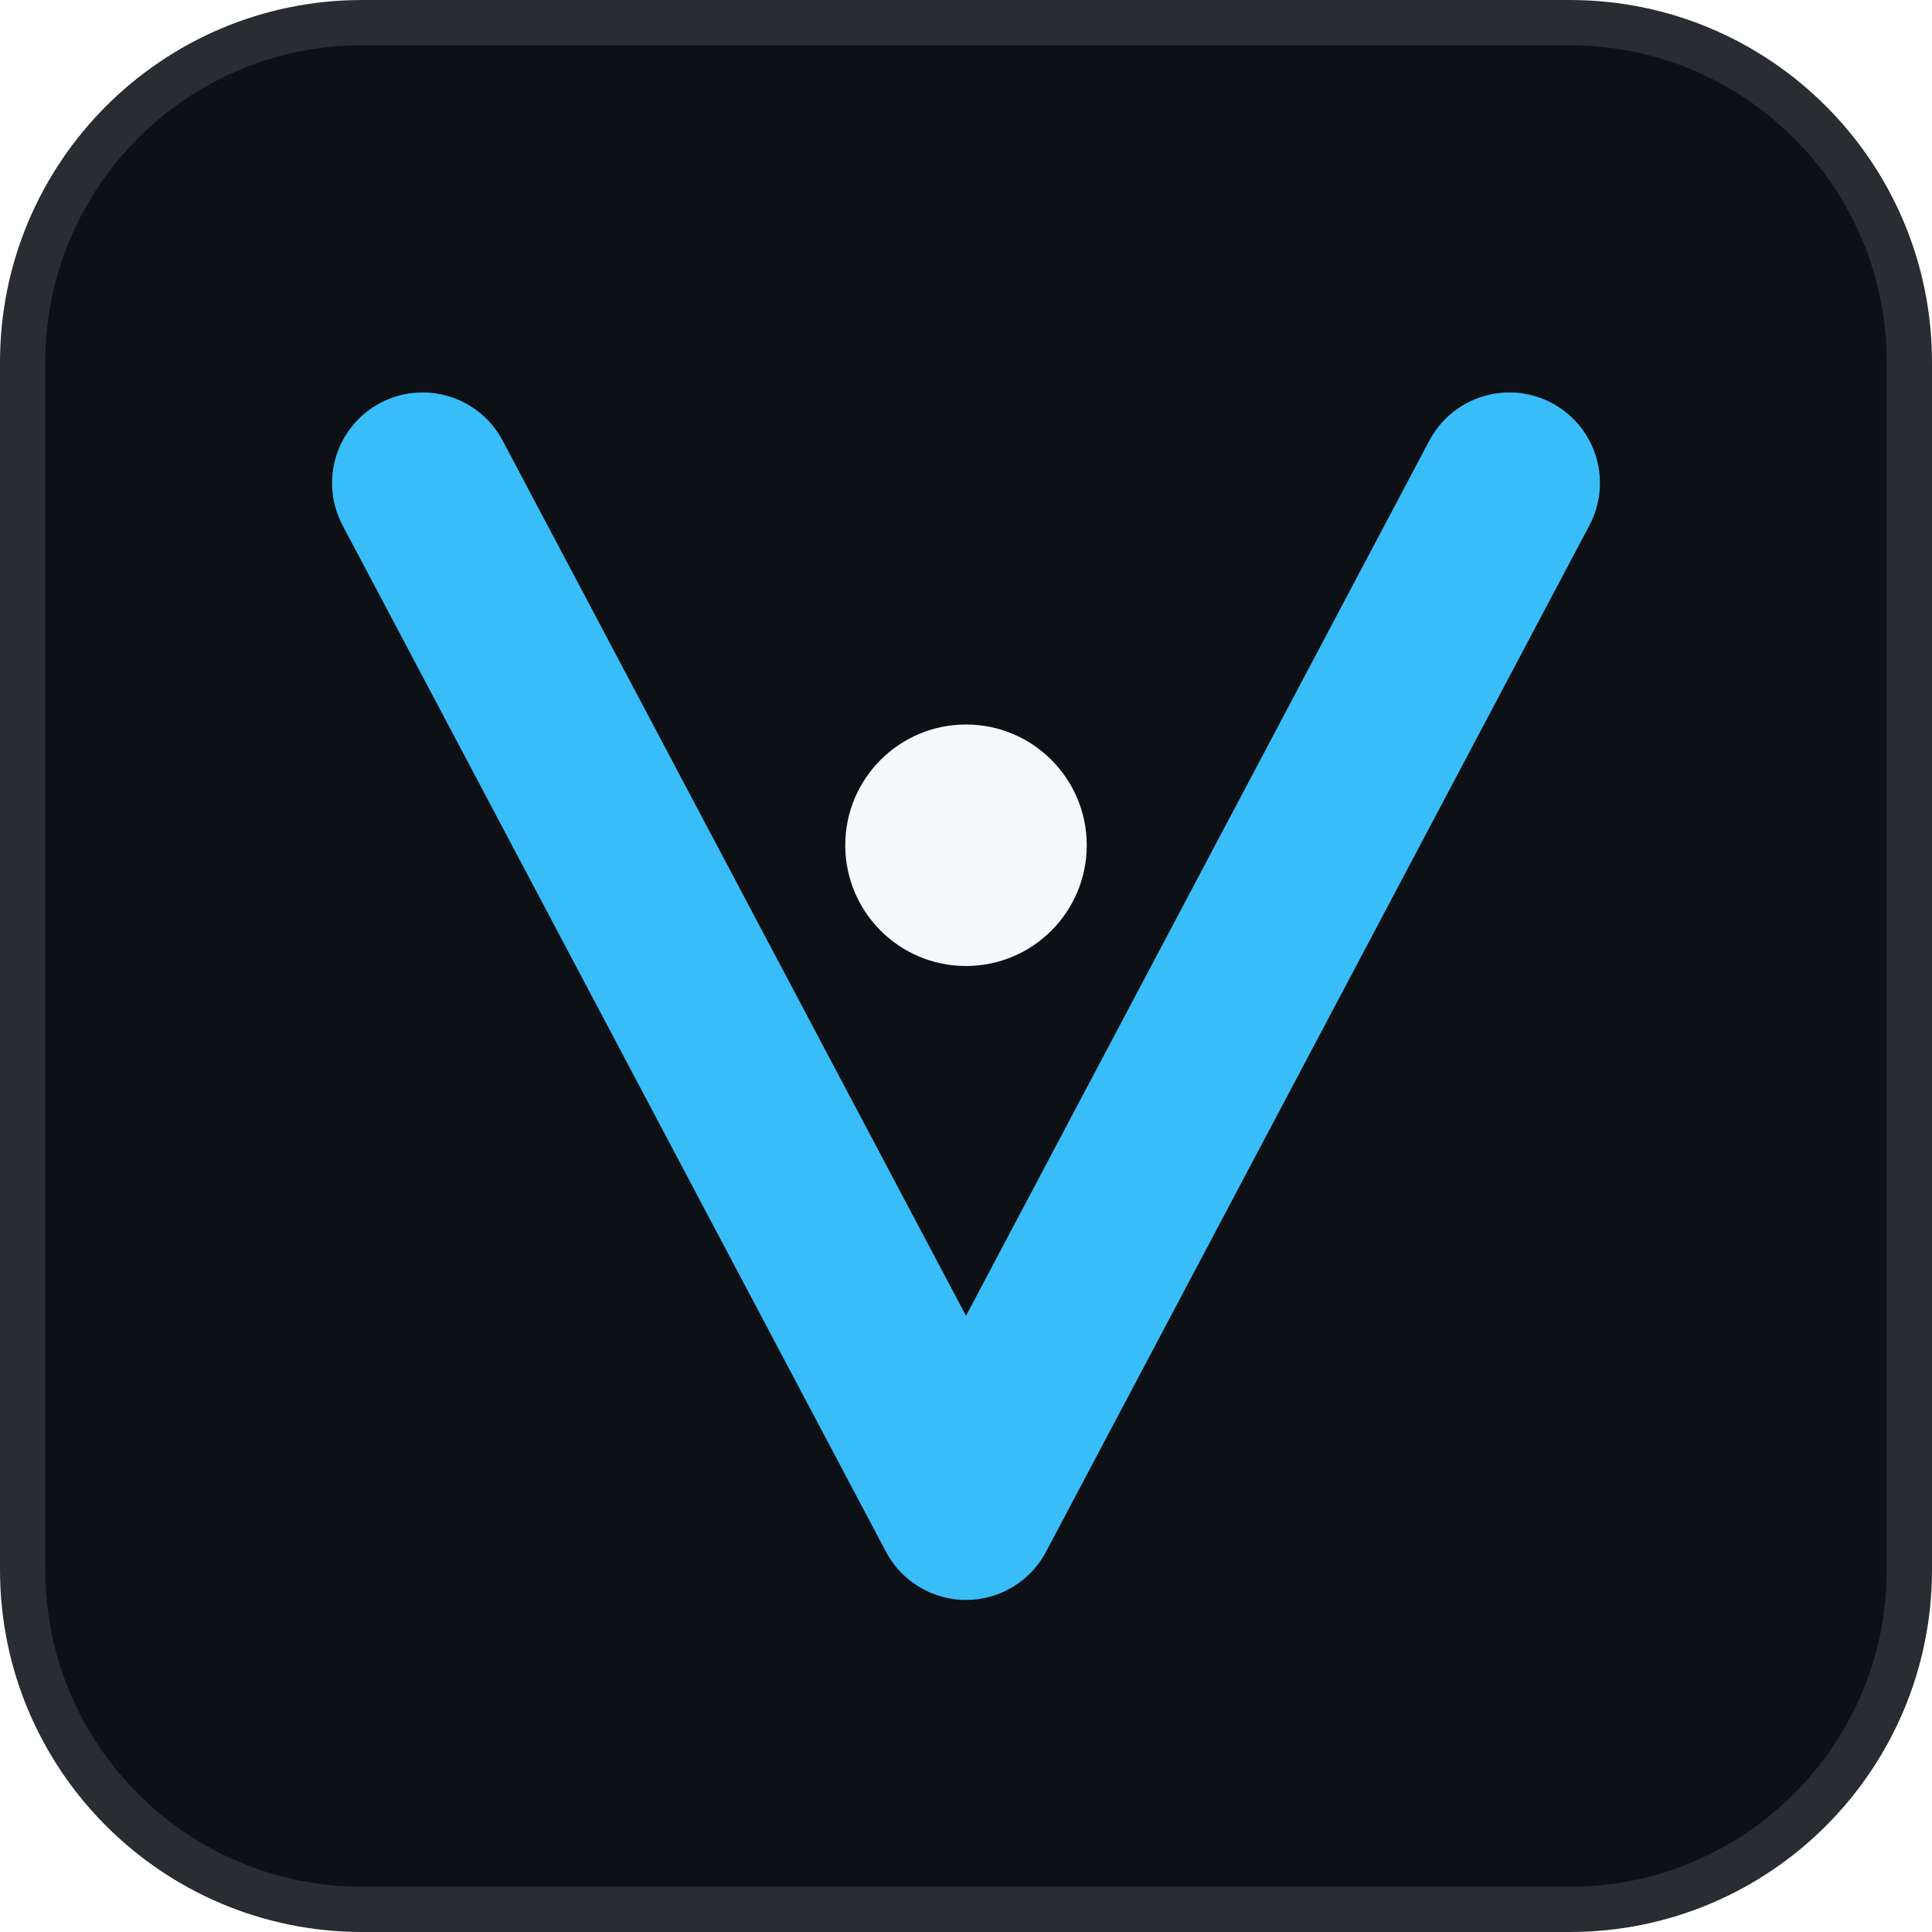
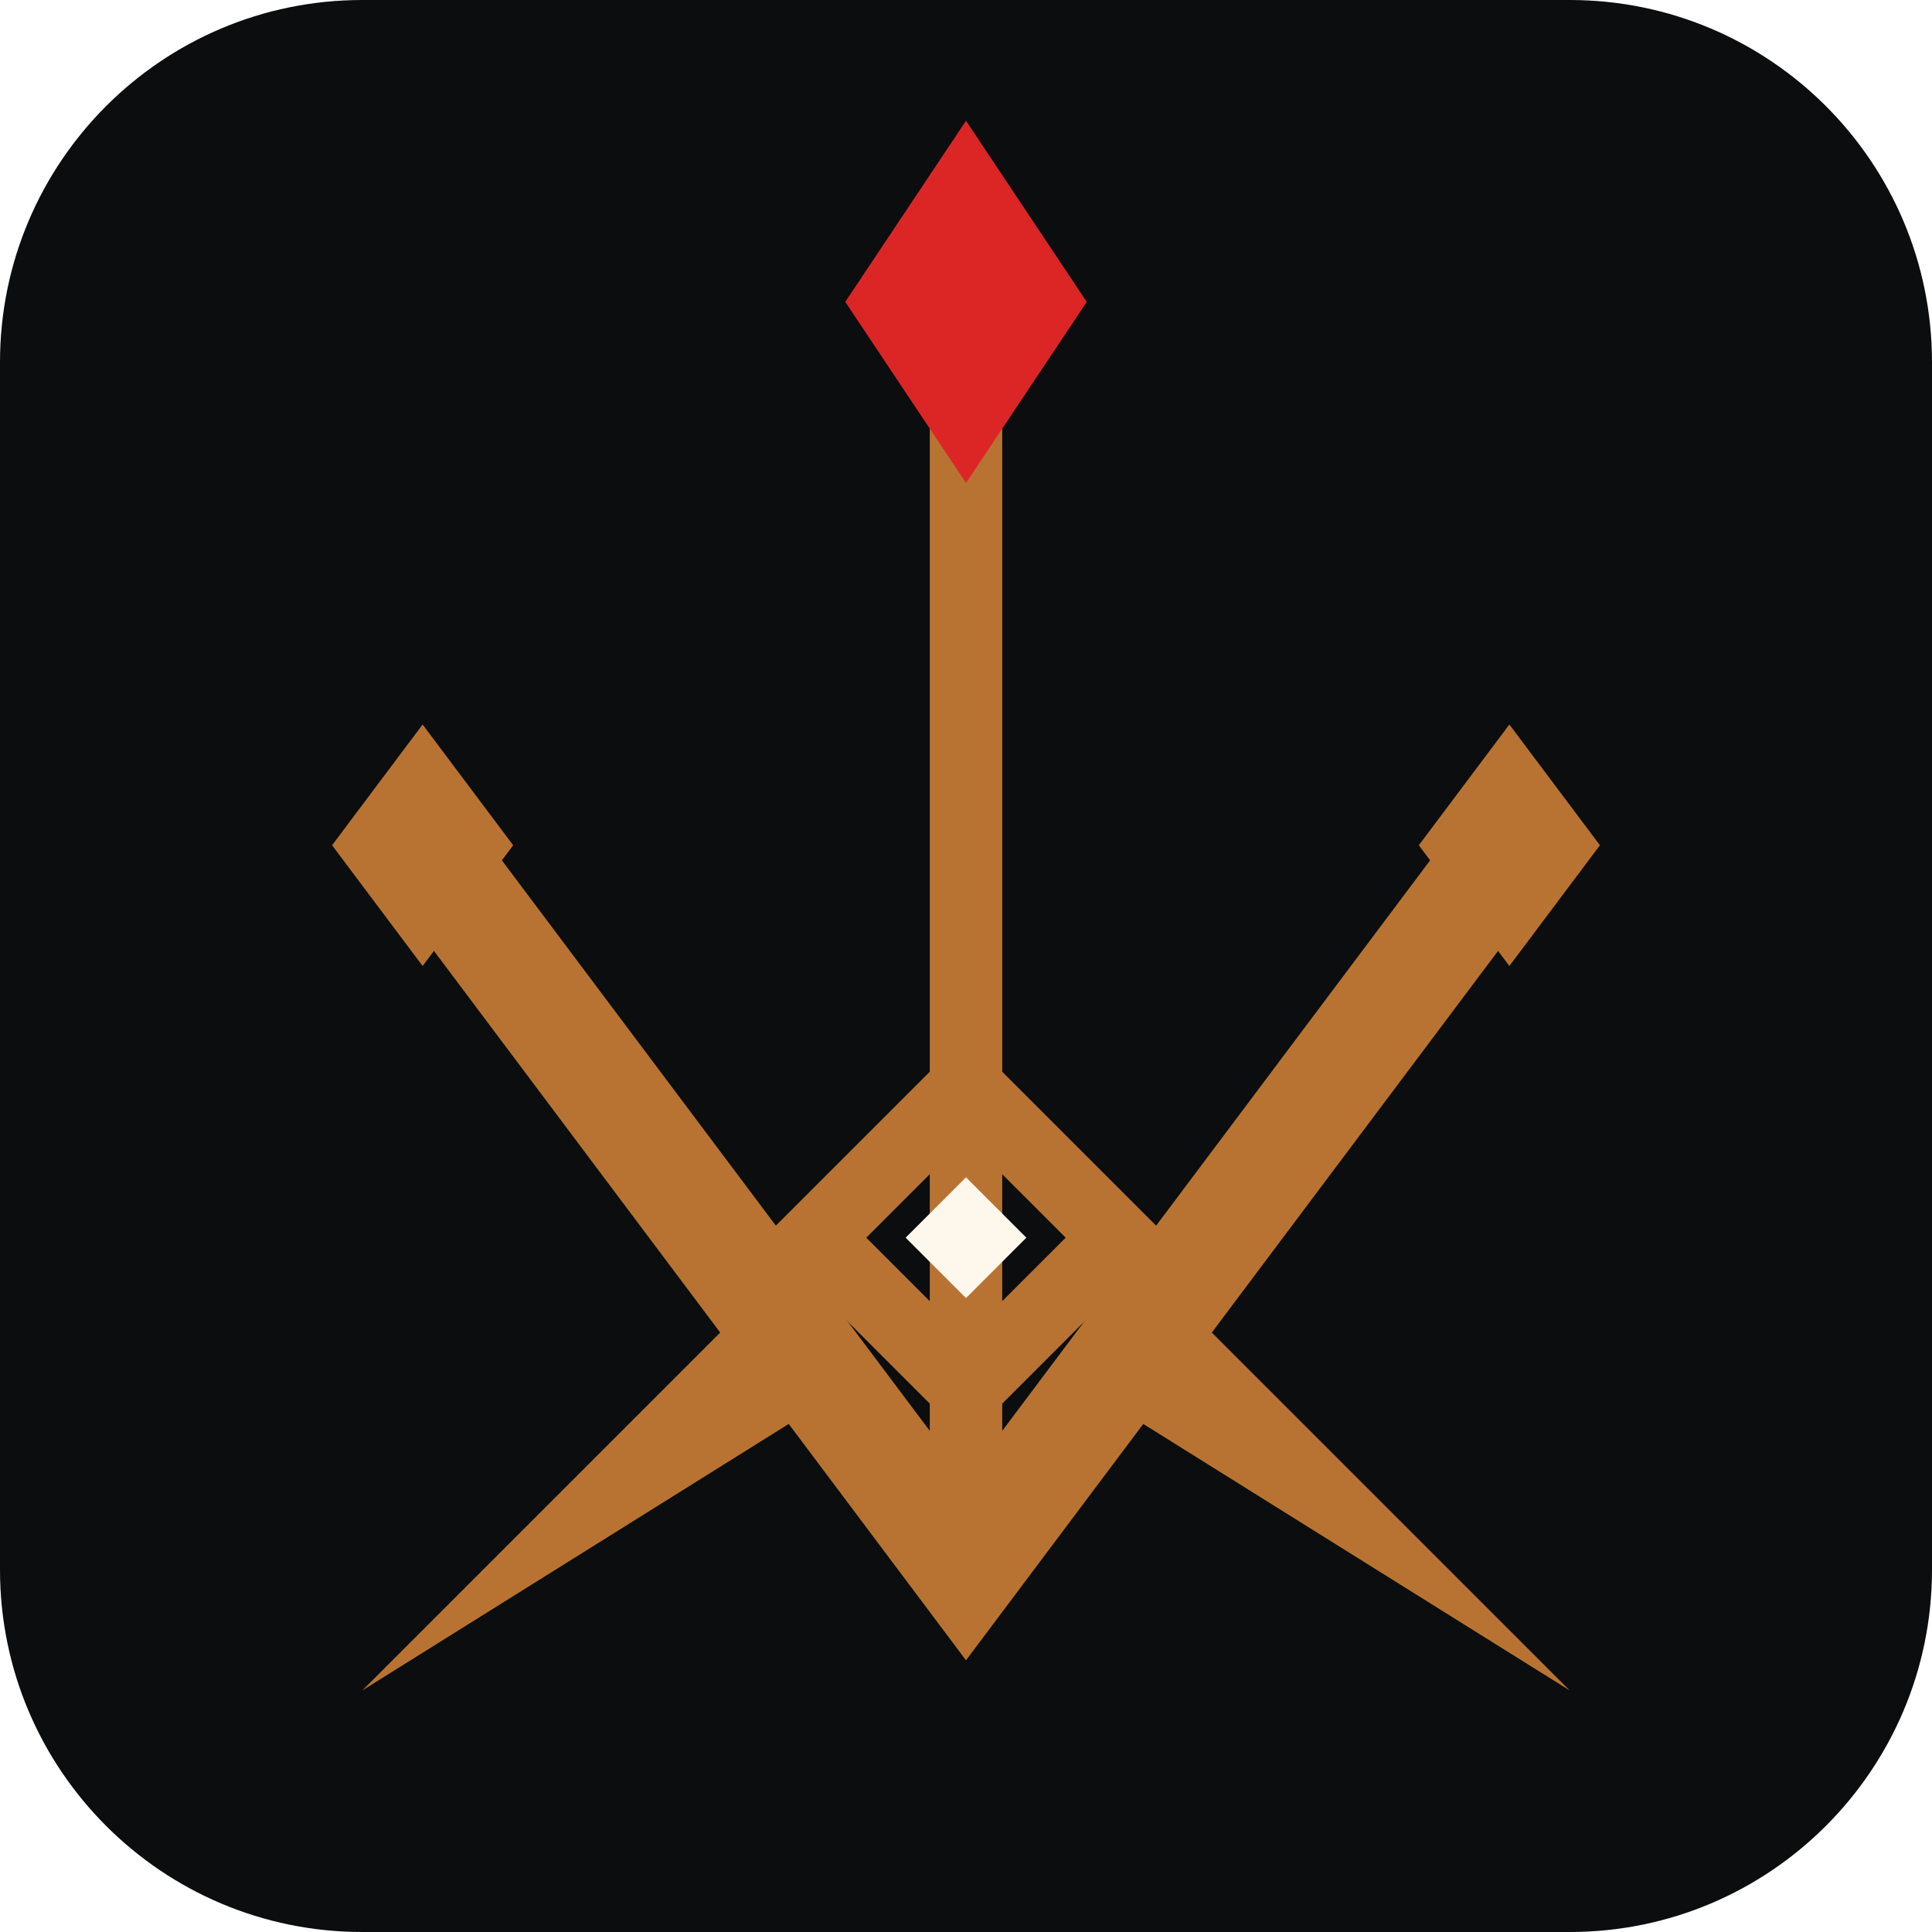
<svg xmlns="http://www.w3.org/2000/svg" viewBox="0 0 32 32" width="32" height="32">
-   <rect width="32" height="32" rx="6" fill="#0D1014" stroke="rgba(255,255,255,0.12)" stroke-width="1.5" />
-   <path d="M7 8 L16 25 L25 8" fill="none" stroke="#38BDF8" stroke-width="3" stroke-linecap="round" stroke-linejoin="round" />
-   <circle cx="16" cy="14" r="2" fill="#F5F7FA" />
+   <rect width="32" height="32" rx="6" fill="#0B0D0F" />
+   <line x1="16" y1="5" x2="16" y2="25" stroke="#B87333" stroke-width="1.2" stroke-linecap="square" />
+   <polygon points="16,2 18,5 16,8 14,5" fill="#DC2626" />
+   <polyline points="7,14 16,26 25,14" fill="none" stroke="#B87333" stroke-width="1.8" stroke-linejoin="miter" stroke-linecap="square" />
+   <polygon points="14,23 6,28 12,22" fill="#B87333" />
+   <polygon points="18,23 26,28 20,22" fill="#B87333" />
+   <polygon points="16,18 18.5,20.5 16,23 13.5,20.5" fill="none" stroke="#B87333" stroke-width="1.2" />
+   <polygon points="16,19.5 17,20.5 16,21.5 15,20.5" fill="#FDF7EC" />
+   <polygon points="7,12 8.5,14 7,16 5.5,14" fill="#B87333" />
+   <polygon points="25,12 26.5,14 25,16 23.5,14" fill="#B87333" />
</svg>
